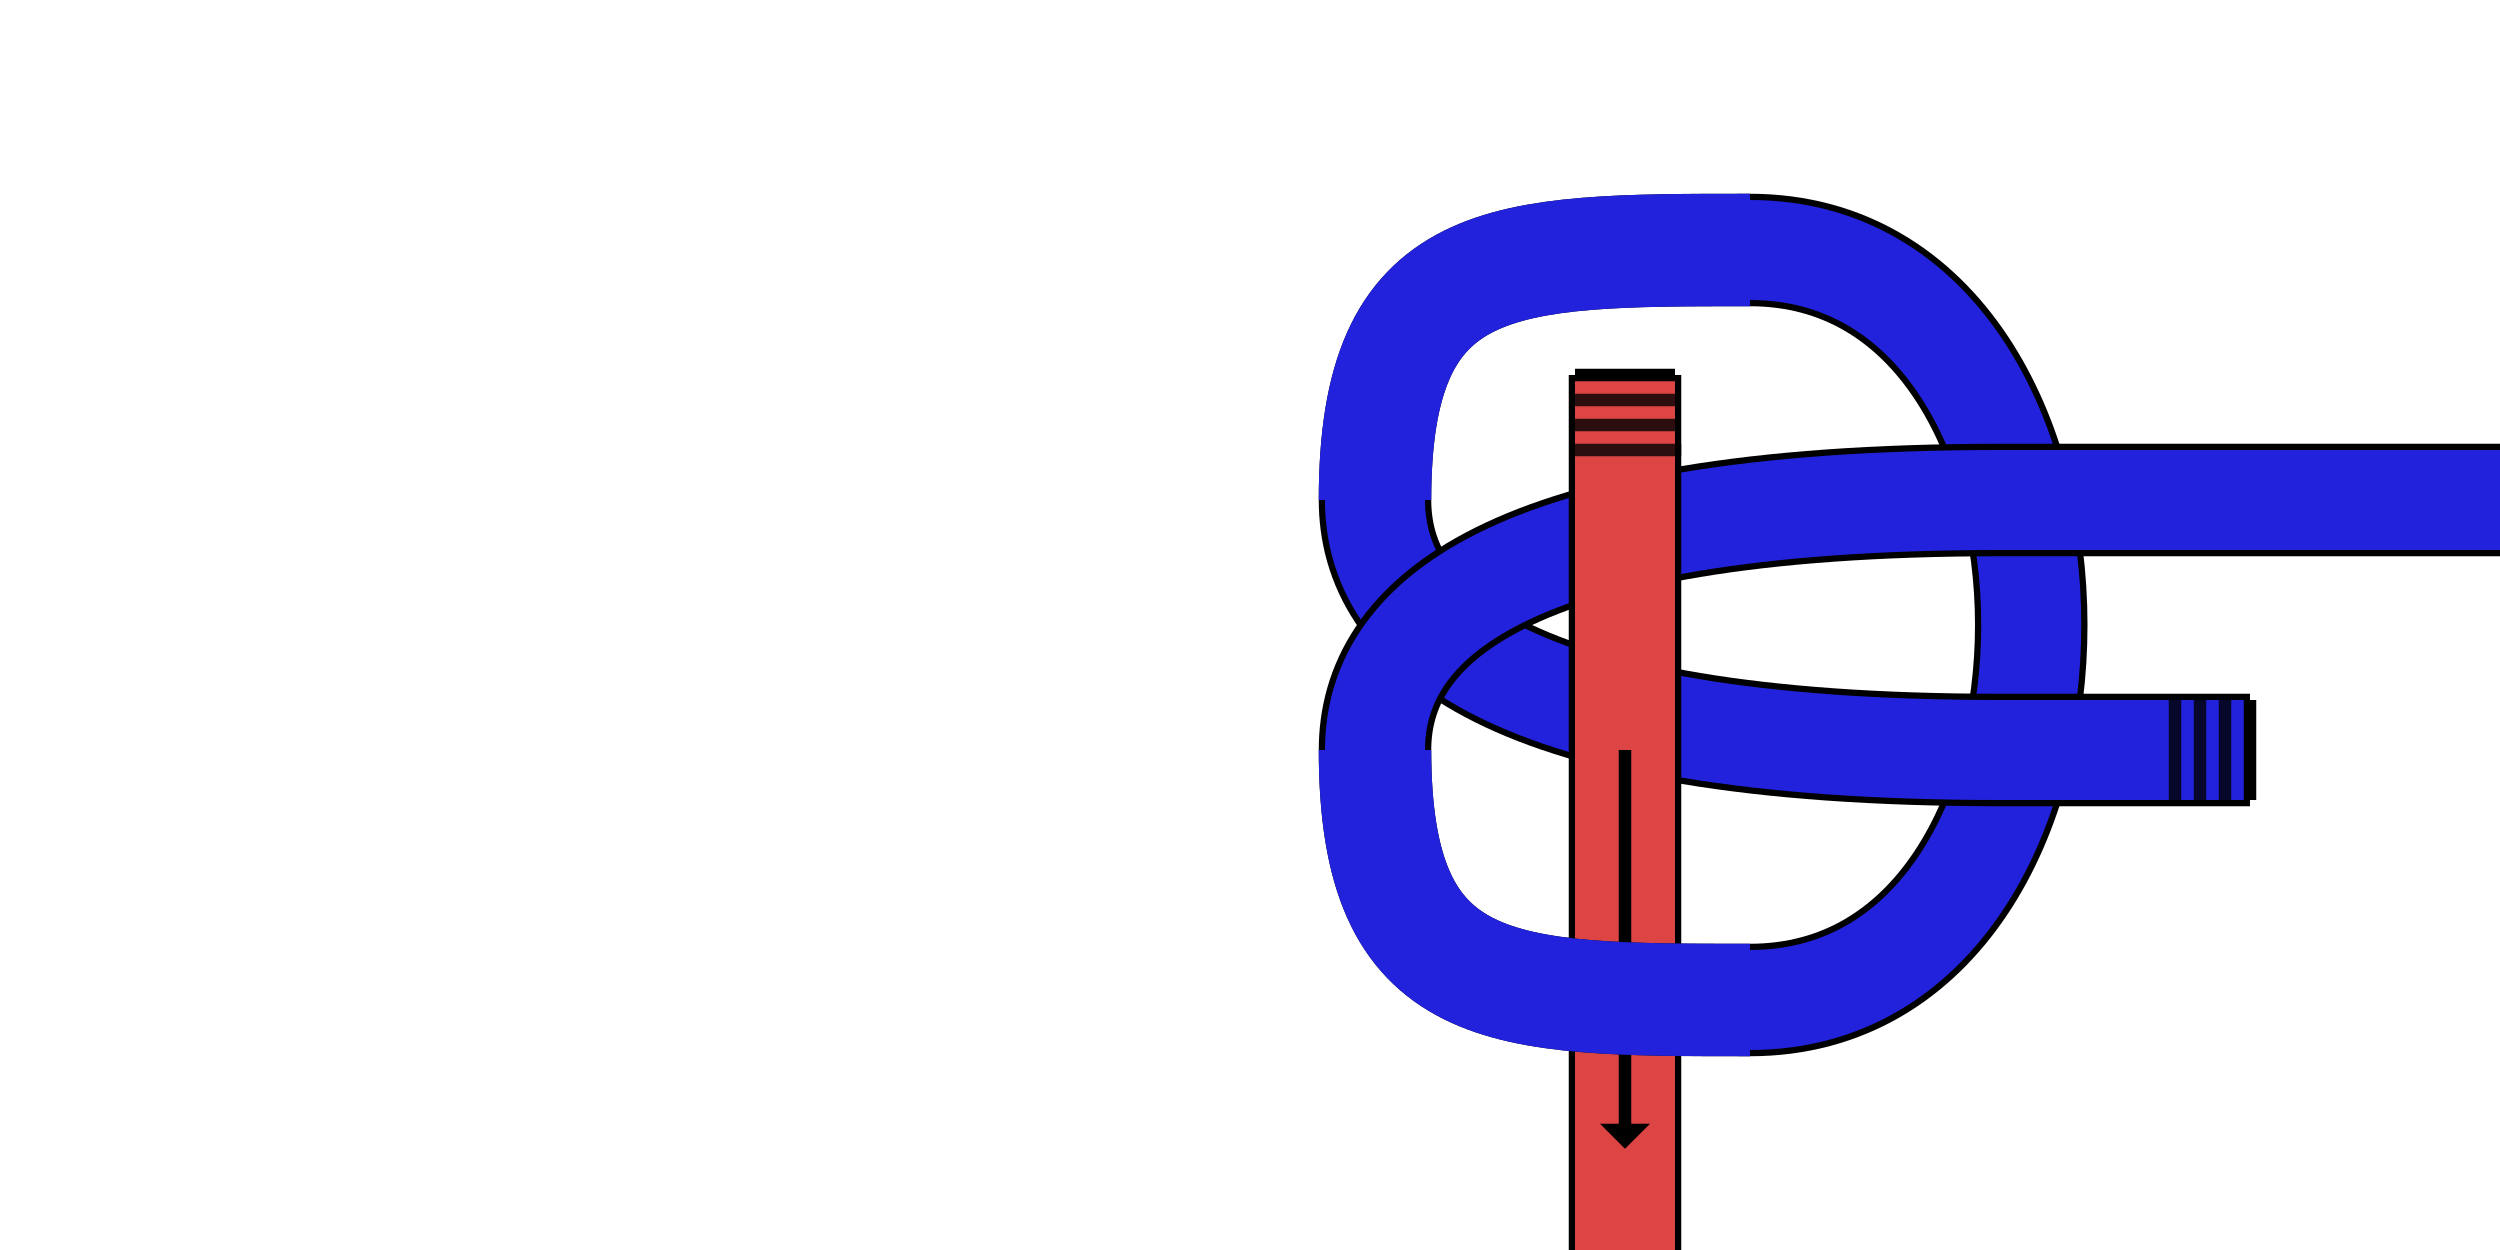
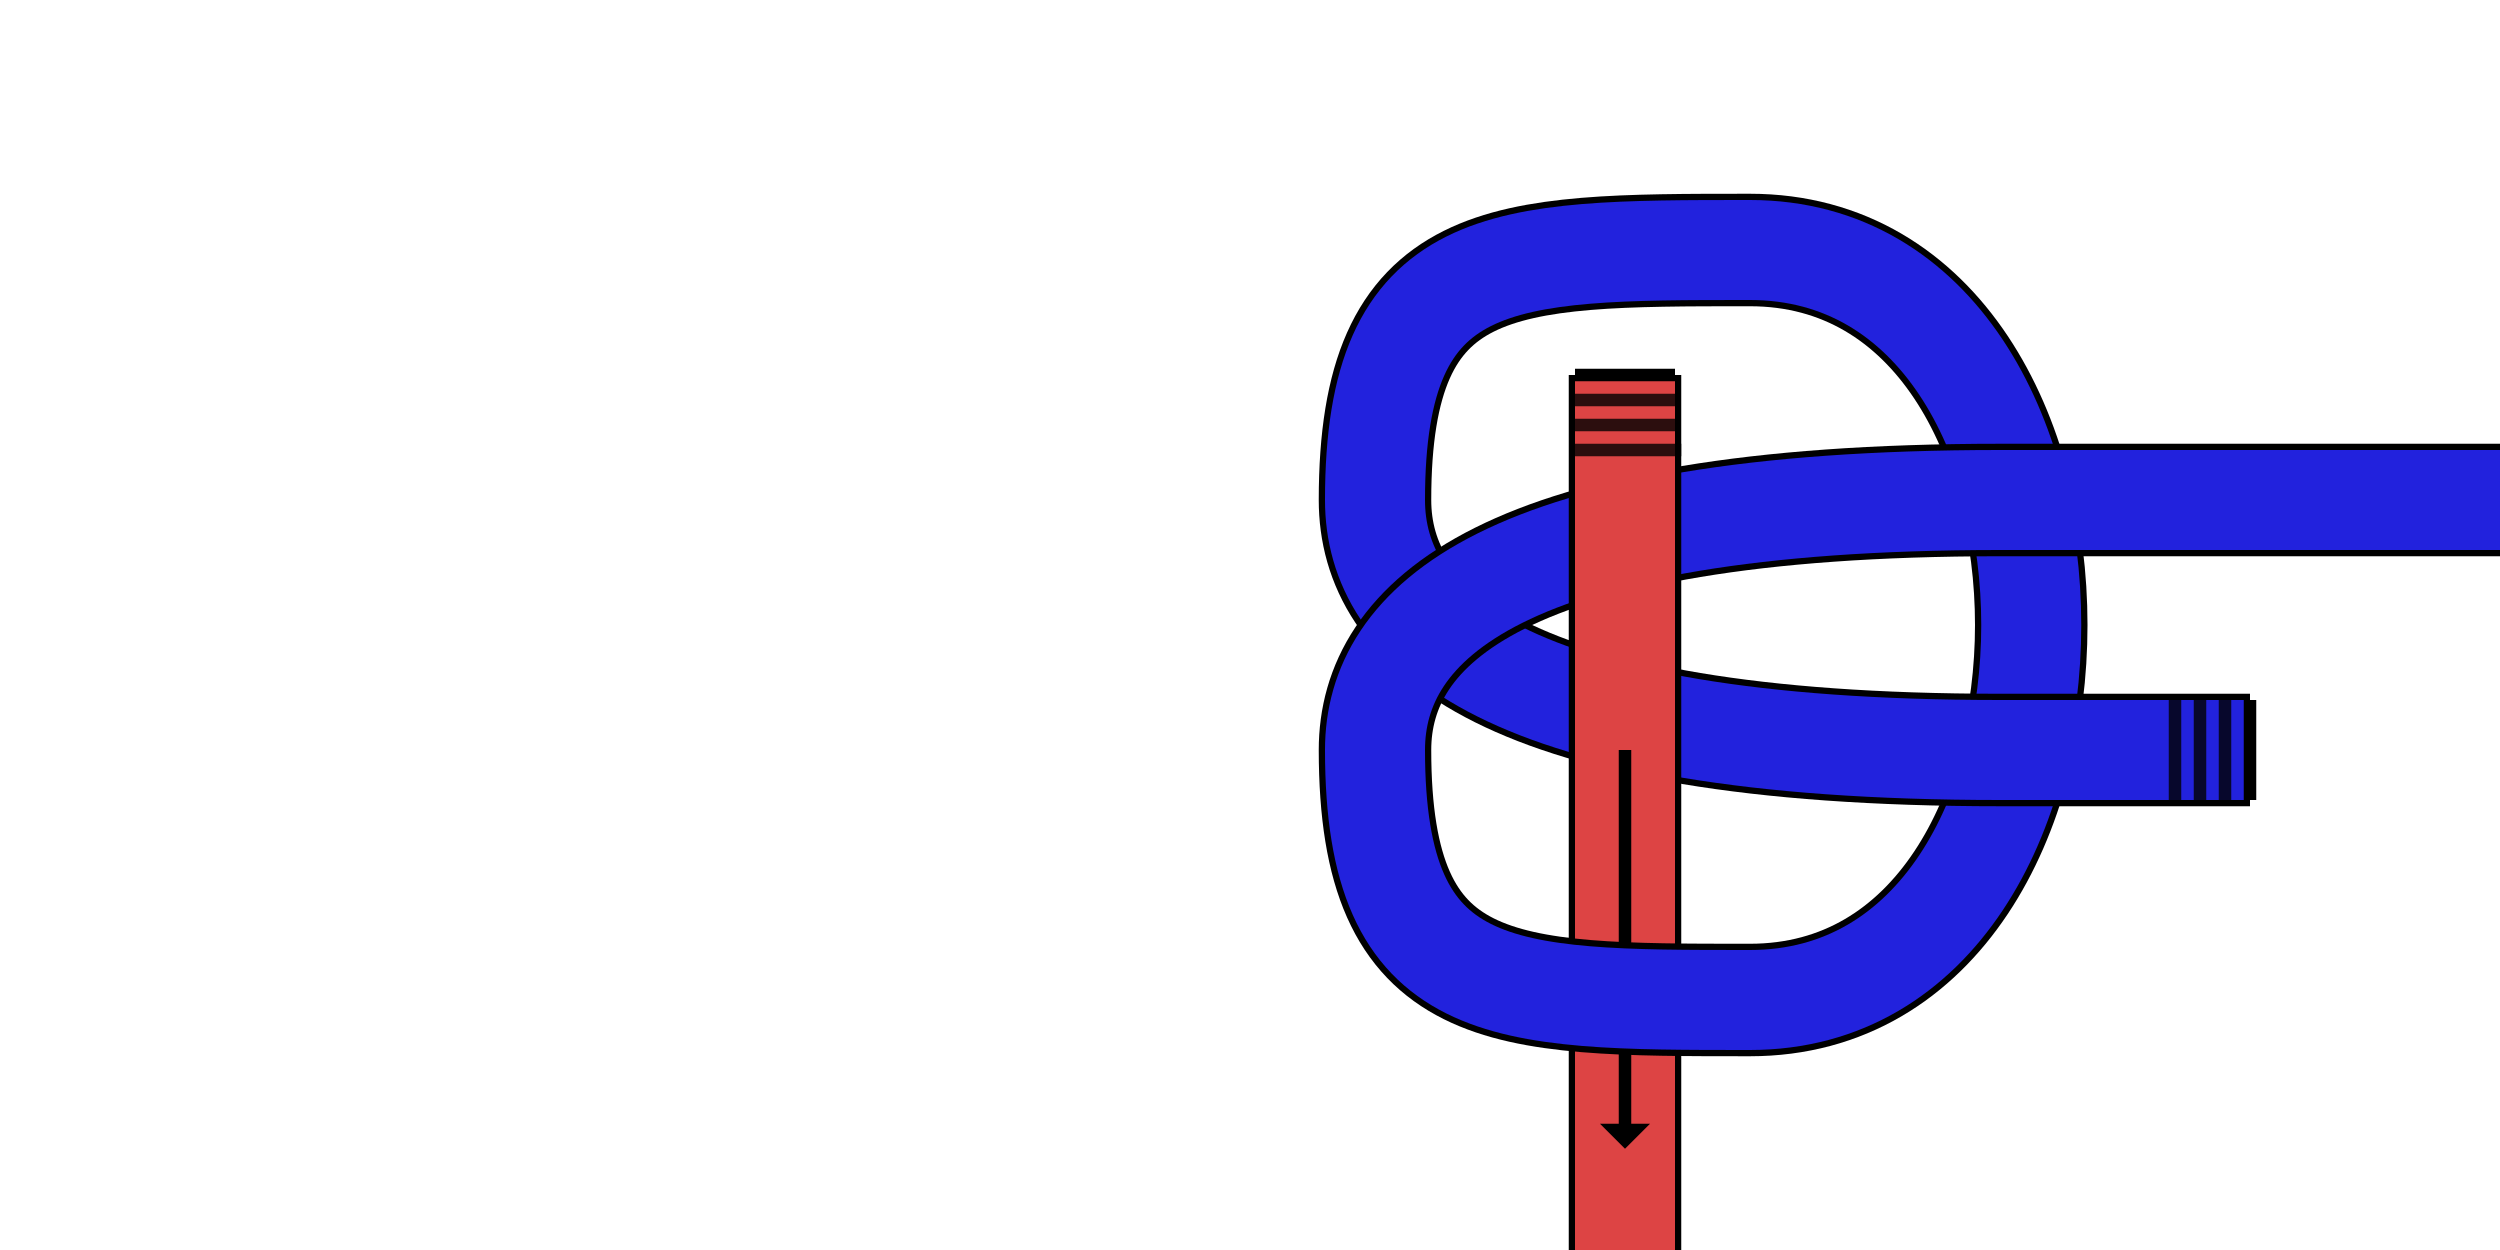
<svg xmlns="http://www.w3.org/2000/svg" version="1.1" baseProfile="full" width="400" height="200" viewBox="0 0 200 100">
  <defs>
    <marker id="head" orient="auto" markerWidth="2" markerHeight="4" refX="0.1" refY="2">
      <path d="M0,0 V4 L2,2 Z" fill="black" />
    </marker>
  </defs>
  <path d="M 140 20 C 170 20, 170 80, 140 80" stroke="black" stroke-width="9" fill="transparent" />
  <path d="M 140 20 C 170 20, 170 80, 140 80" stroke="#22D" stroke-width="8" fill="transparent" />
  <path d="M 180 60 H 160 C 120 60, 110 50, 110 40" stroke="black" stroke-width="9" fill="transparent" />
  <path d="M 180 60 H 160 C 120 60, 110 50, 110 40" stroke="#22D" stroke-width="8" fill="transparent" />
  <path d="M 200 40 H 160 C 120 40, 110 50, 110 60" stroke="black" stroke-width="9" fill="transparent" />
  <path d="M 200 40 H 160 C 120 40, 110 50, 110 60" stroke="#22D" stroke-width="8" fill="transparent" />
  <path d="M 130 30 V 100" stroke="black" stroke-width="9" fill="transparent" />
  <path d="M 130 30 V 100" stroke="#D44" stroke-width="8" fill="transparent" />
  <path d="M 130 60 V 90" stroke="black" stroke-width="1" fill="transparent" marker-end="url(#head)" />
  <path d="M 110 40 C 110 20, 120 20, 140 20" stroke="black" stroke-width="9" fill="transparent" />
-   <path d="M 110 40 C 110 20, 120 20, 140 20" stroke="#22D" stroke-width="9" fill="transparent" />
+   <path d="M 110 40 C 110 20, 120 20, 140 20" stroke="#22D" stroke-width="8" fill="transparent" />
  <path d="M 110 60 C 110 80, 120 80, 140 80" stroke="black" stroke-width="9" fill="transparent" />
-   <path d="M 110 60 C 110 80, 120 80, 140 80" stroke="#22D" stroke-width="9" fill="transparent" />
+   <path d="M 110 60 C 110 80, 120 80, 140 80" stroke="#22D" stroke-width="8" fill="transparent" />
  <path d="M 126 30 h 8" stroke="black" stroke-width="1" fill="transparent" />
  <path d="M 180 56 v 8" stroke="black" stroke-width="1" fill="transparent" />
  <path d="M 126 32 h 8" stroke="black" stroke-width="1" fill="transparent" stroke-opacity="0.8" />
  <path d="M 126 34 h 8" stroke="black" stroke-width="1" fill="transparent" stroke-opacity="0.8" />
  <path d="M 126 36 h 8.5" stroke="black" stroke-width="1" fill="transparent" stroke-opacity="0.8" />
  <path d="M 178 56 v 8" stroke="black" stroke-width="1" fill="transparent" stroke-opacity="0.8" />
  <path d="M 176 56 v 8" stroke="black" stroke-width="1" fill="transparent" stroke-opacity="0.8" />
  <path d="M 174 56 v 8" stroke="black" stroke-width="1" fill="transparent" stroke-opacity="0.8" />
</svg>
